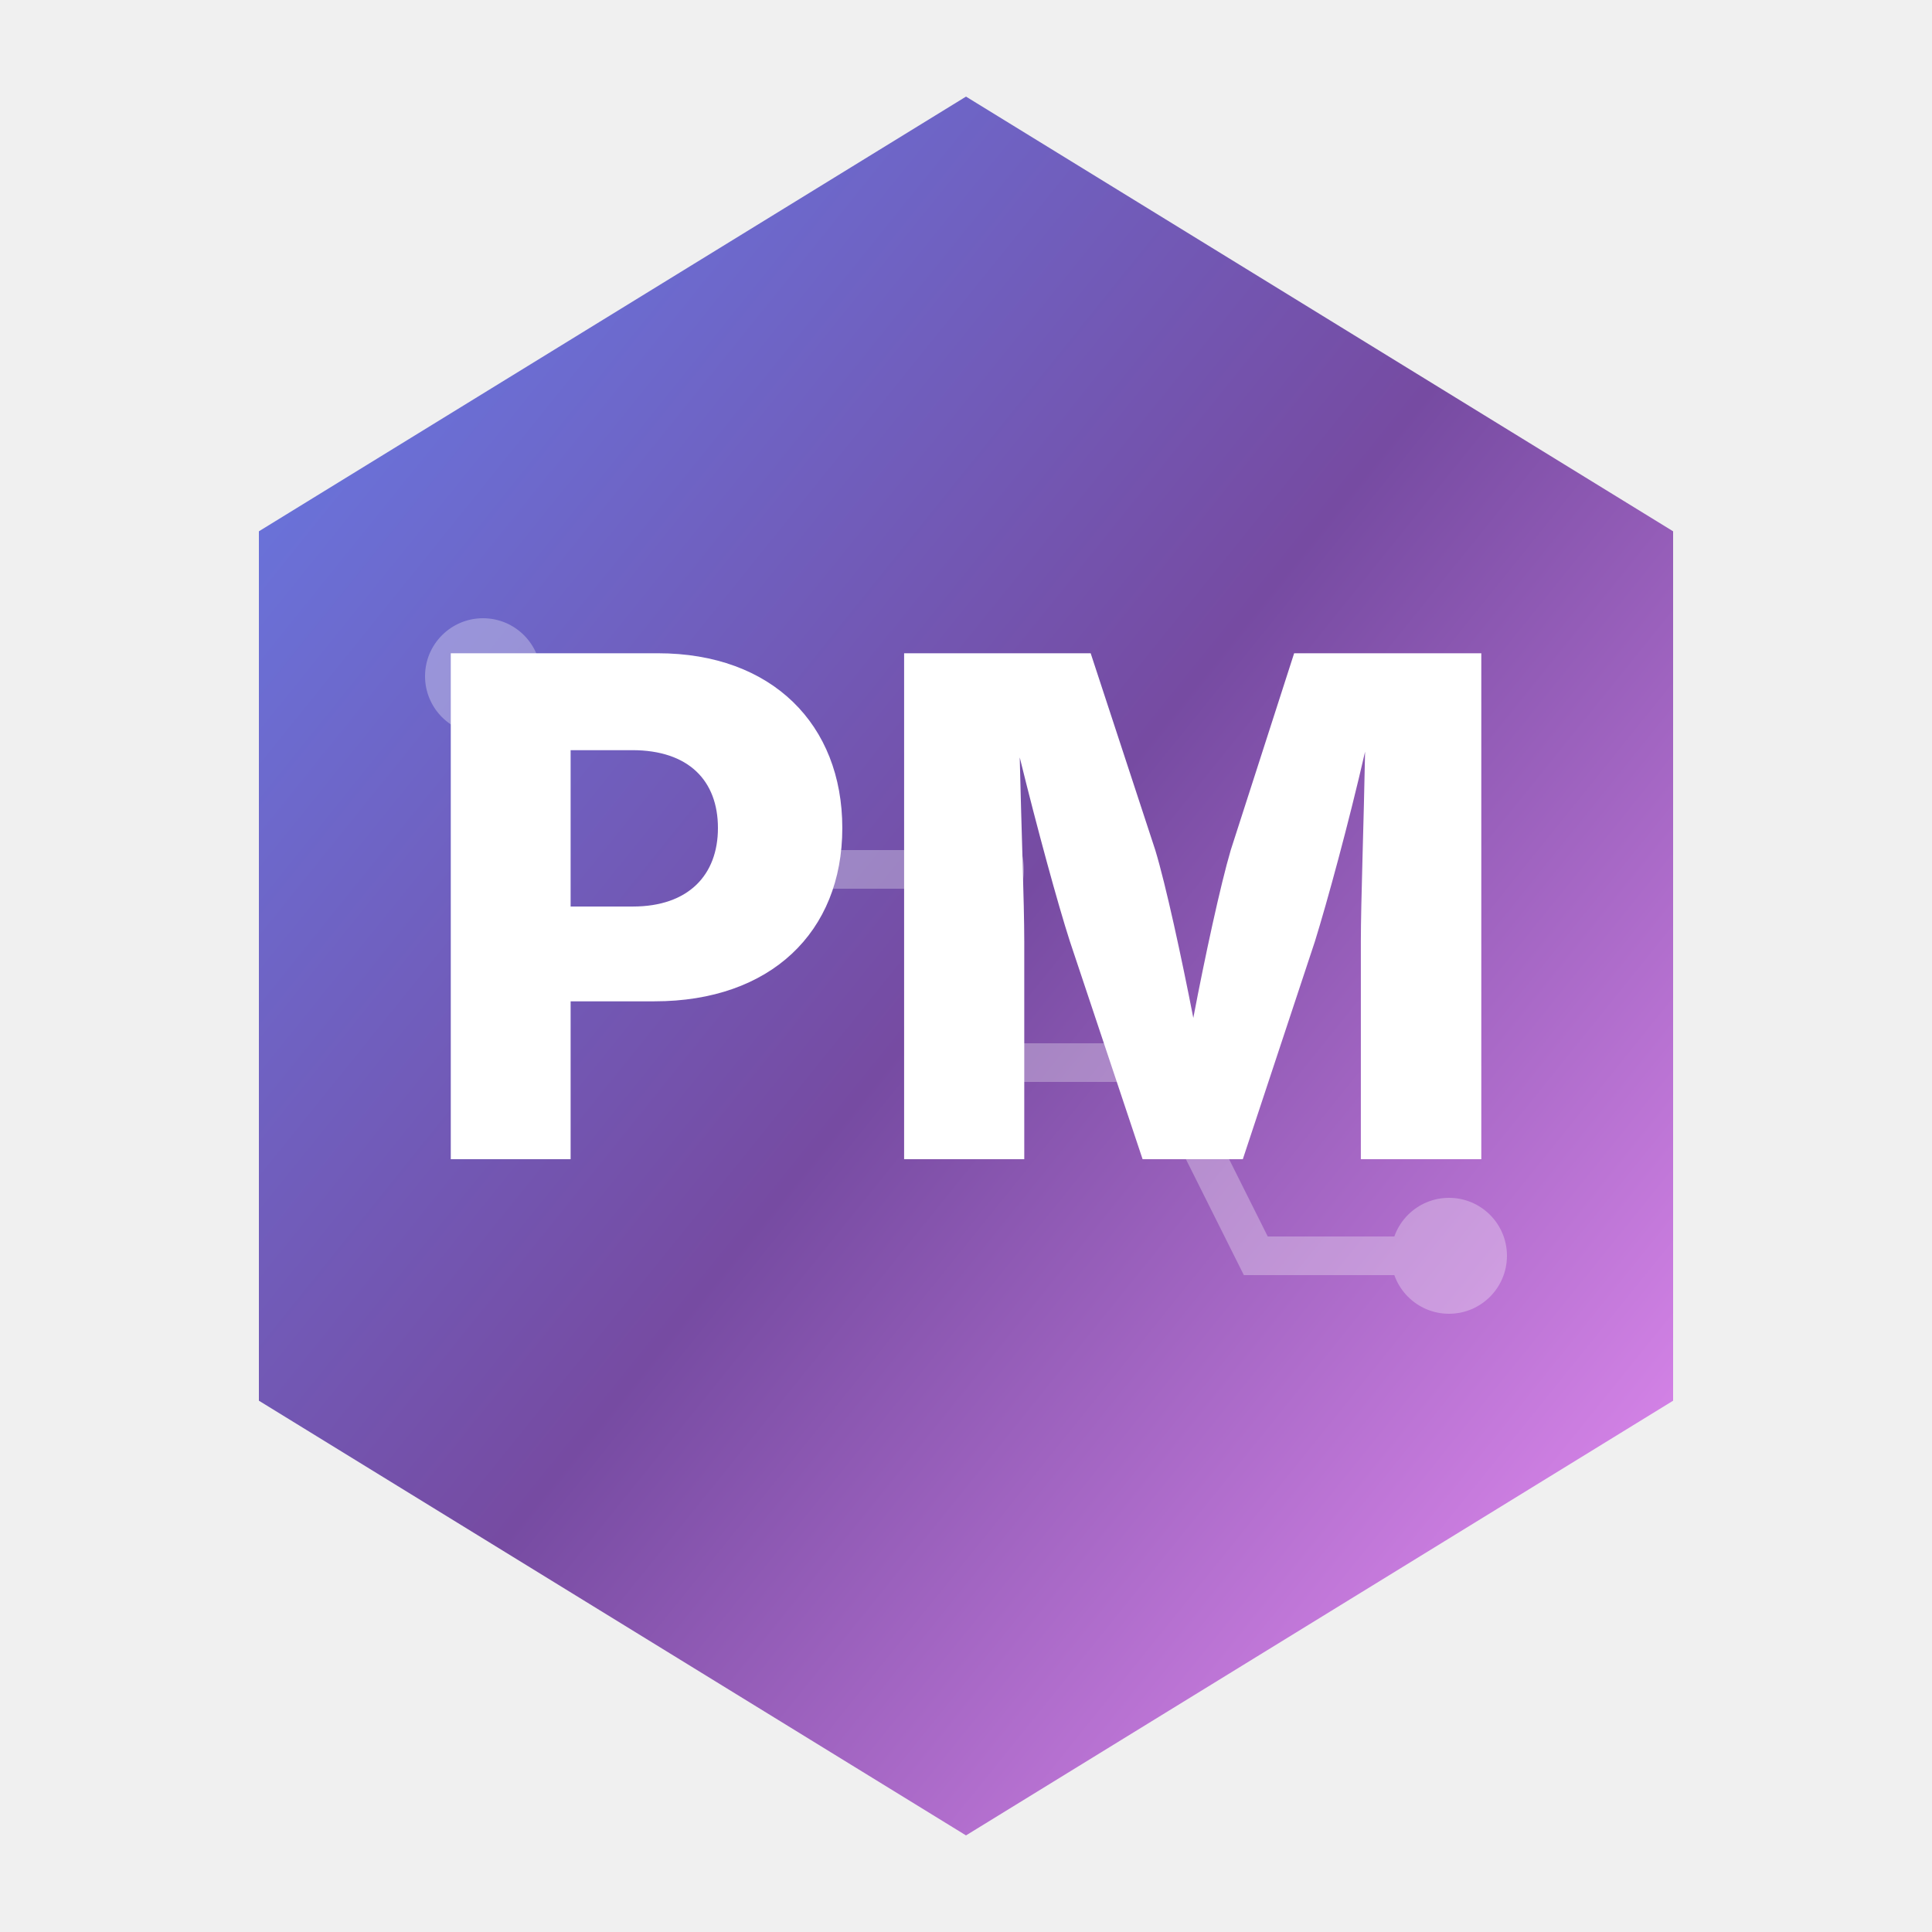
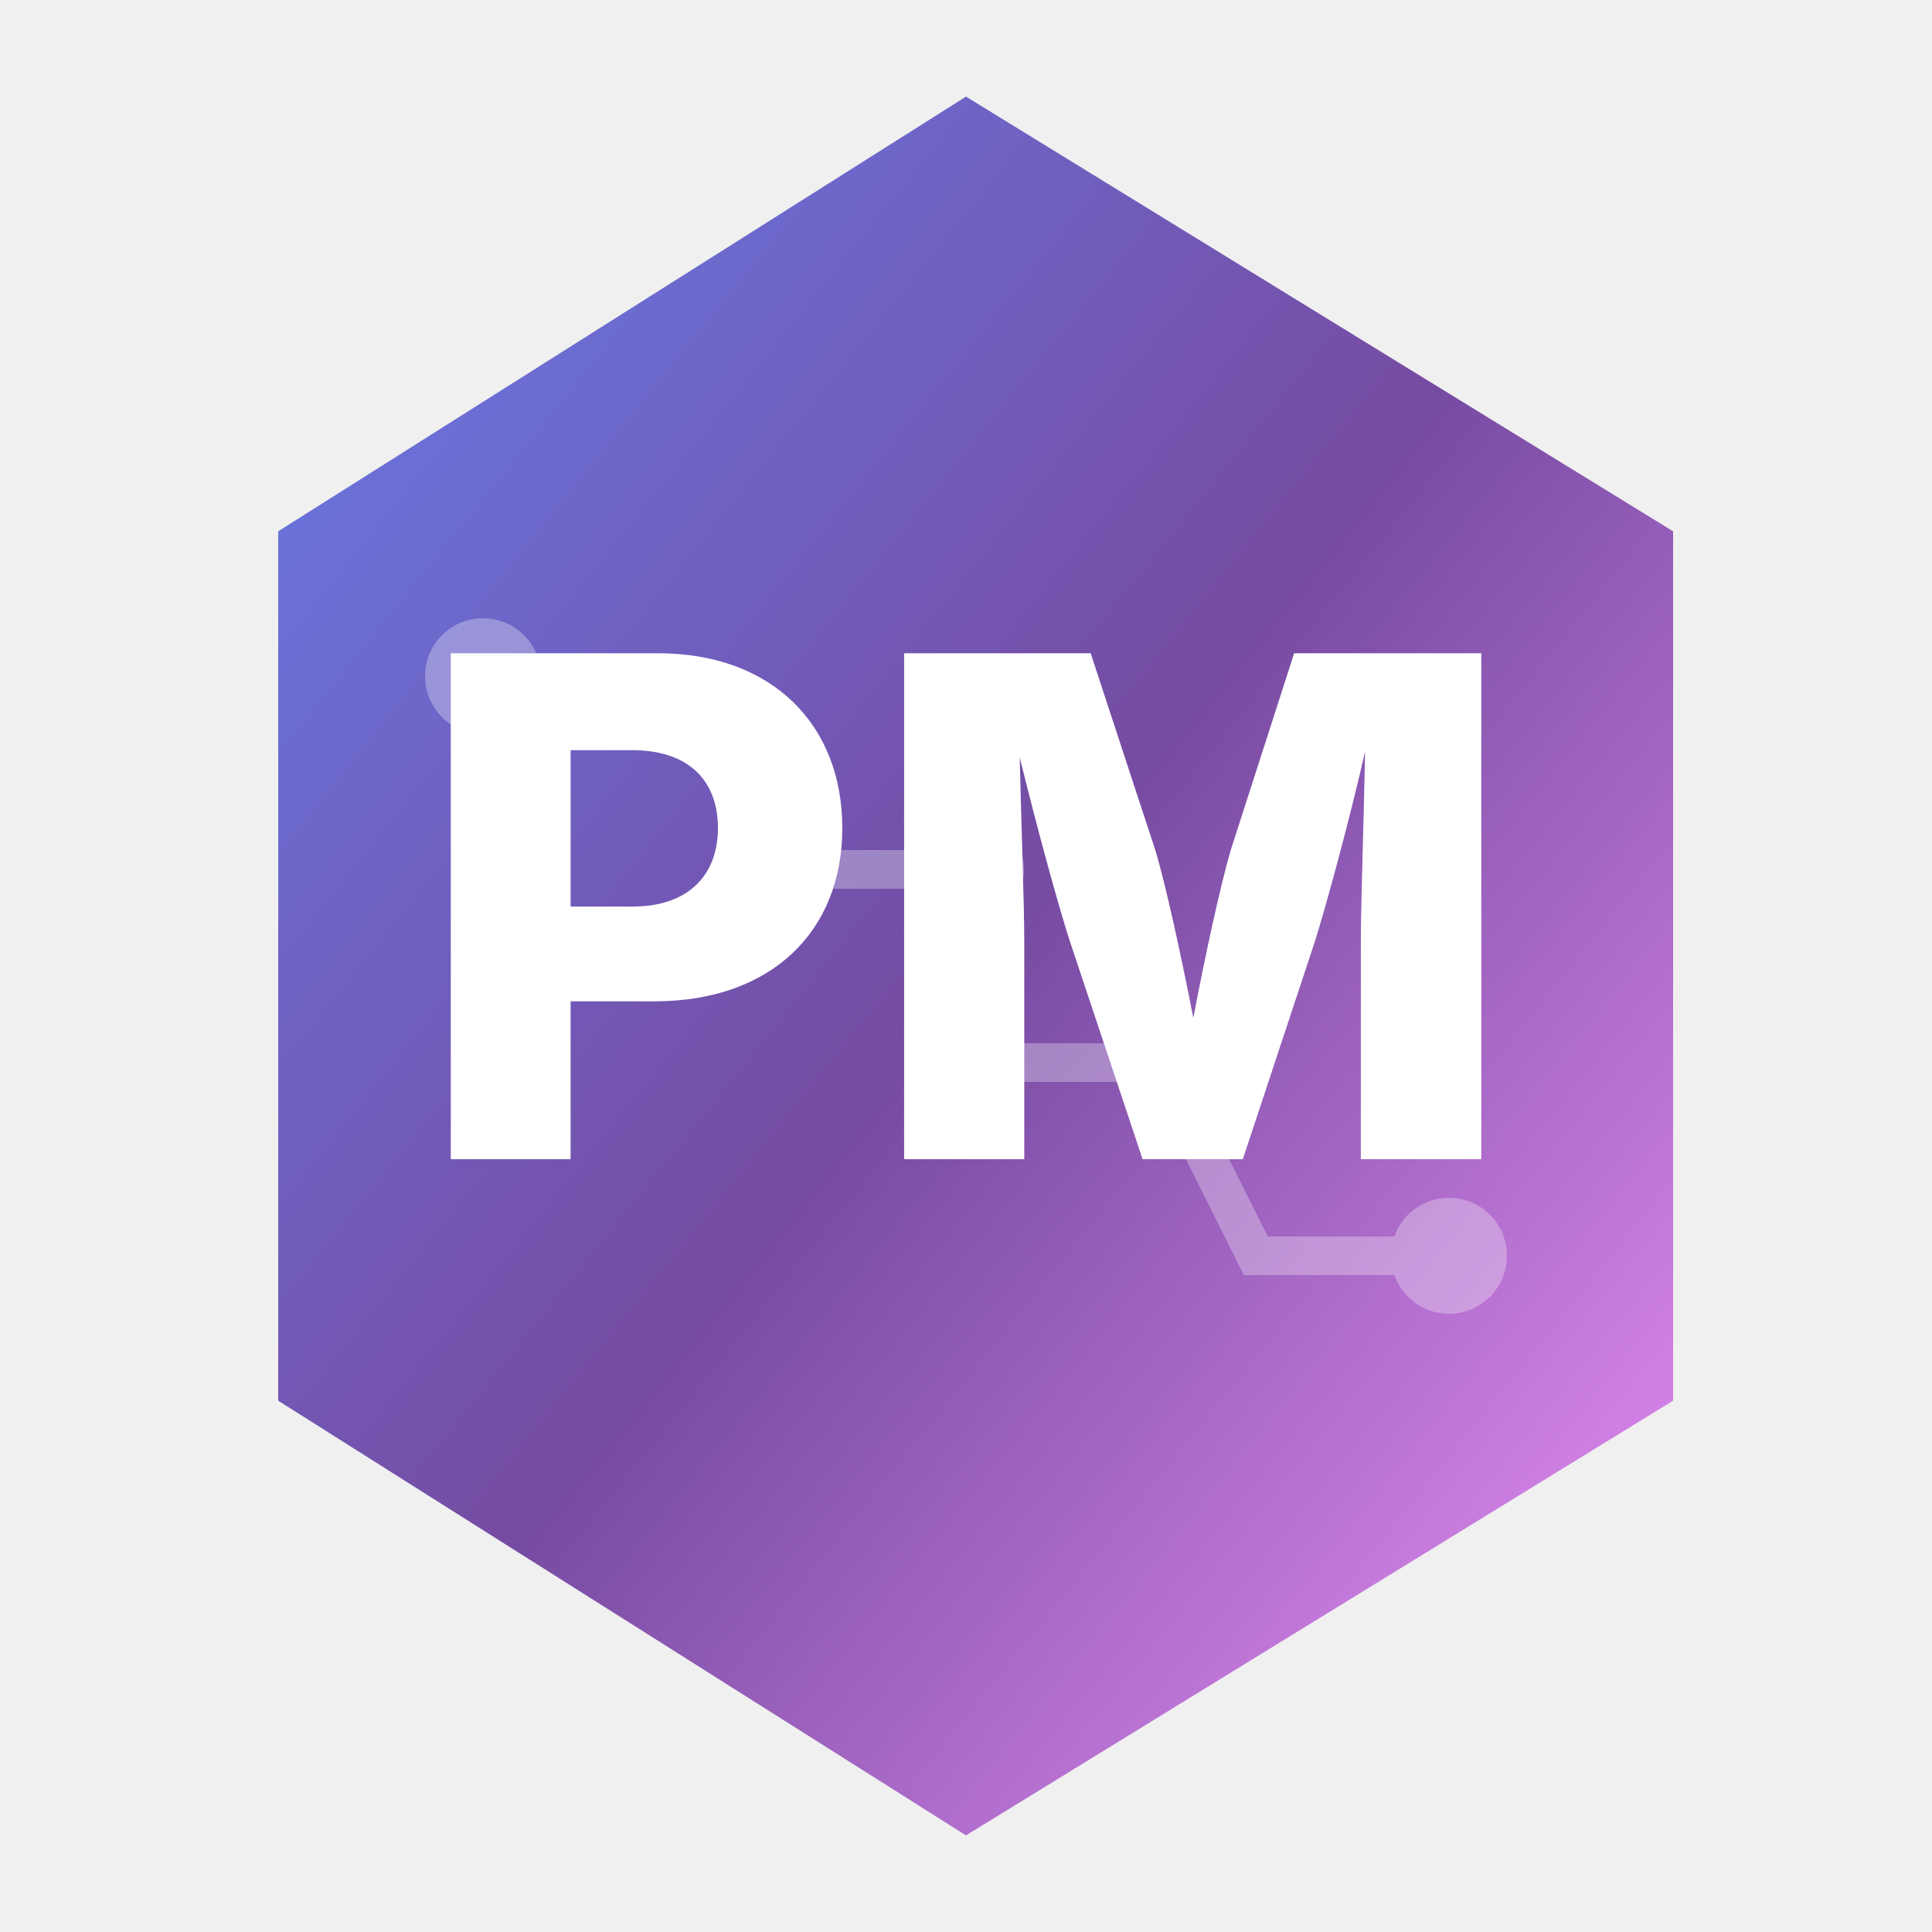
<svg xmlns="http://www.w3.org/2000/svg" width="100" height="100" viewBox="0 0 100 100" fill="none">
  <defs>
    <linearGradient id="logoGradient" x1="0%" y1="0%" x2="100%" y2="100%">
      <stop offset="0%" stop-color="#667eea" />
      <stop offset="50%" stop-color="#764ba2" />
      <stop offset="100%" stop-color="#f093fb" />
    </linearGradient>
  </defs>
-   <path d="M50 5 L86.6 27.5 L86.6 72.5 L50 95 L13.4 72.5 L13.4 27.5 Z" fill="url(#logoGradient)" />
+   <path d="M50 5 L86.6 27.5 L86.6 72.5 L50 95 L14.4 72.5 L14.4 27.5 Z" fill="url(#logoGradient)" />
  <g opacity="0.3">
    <path d="M25 35 L35 35 L40 45 L50 45" stroke="white" stroke-width="2" stroke-linecap="round" />
    <path d="M50 55 L60 55 L65 65 L75 65" stroke="white" stroke-width="2" stroke-linecap="round" />
    <circle cx="25" cy="35" r="3" fill="white" />
    <circle cx="50" cy="45" r="3" fill="white" />
    <circle cx="75" cy="65" r="3" fill="white" />
  </g>
  <text x="50" y="60" font-size="36" font-weight="800" font-family="Inter, sans-serif" fill="white" text-anchor="middle">PM</text>
</svg>
